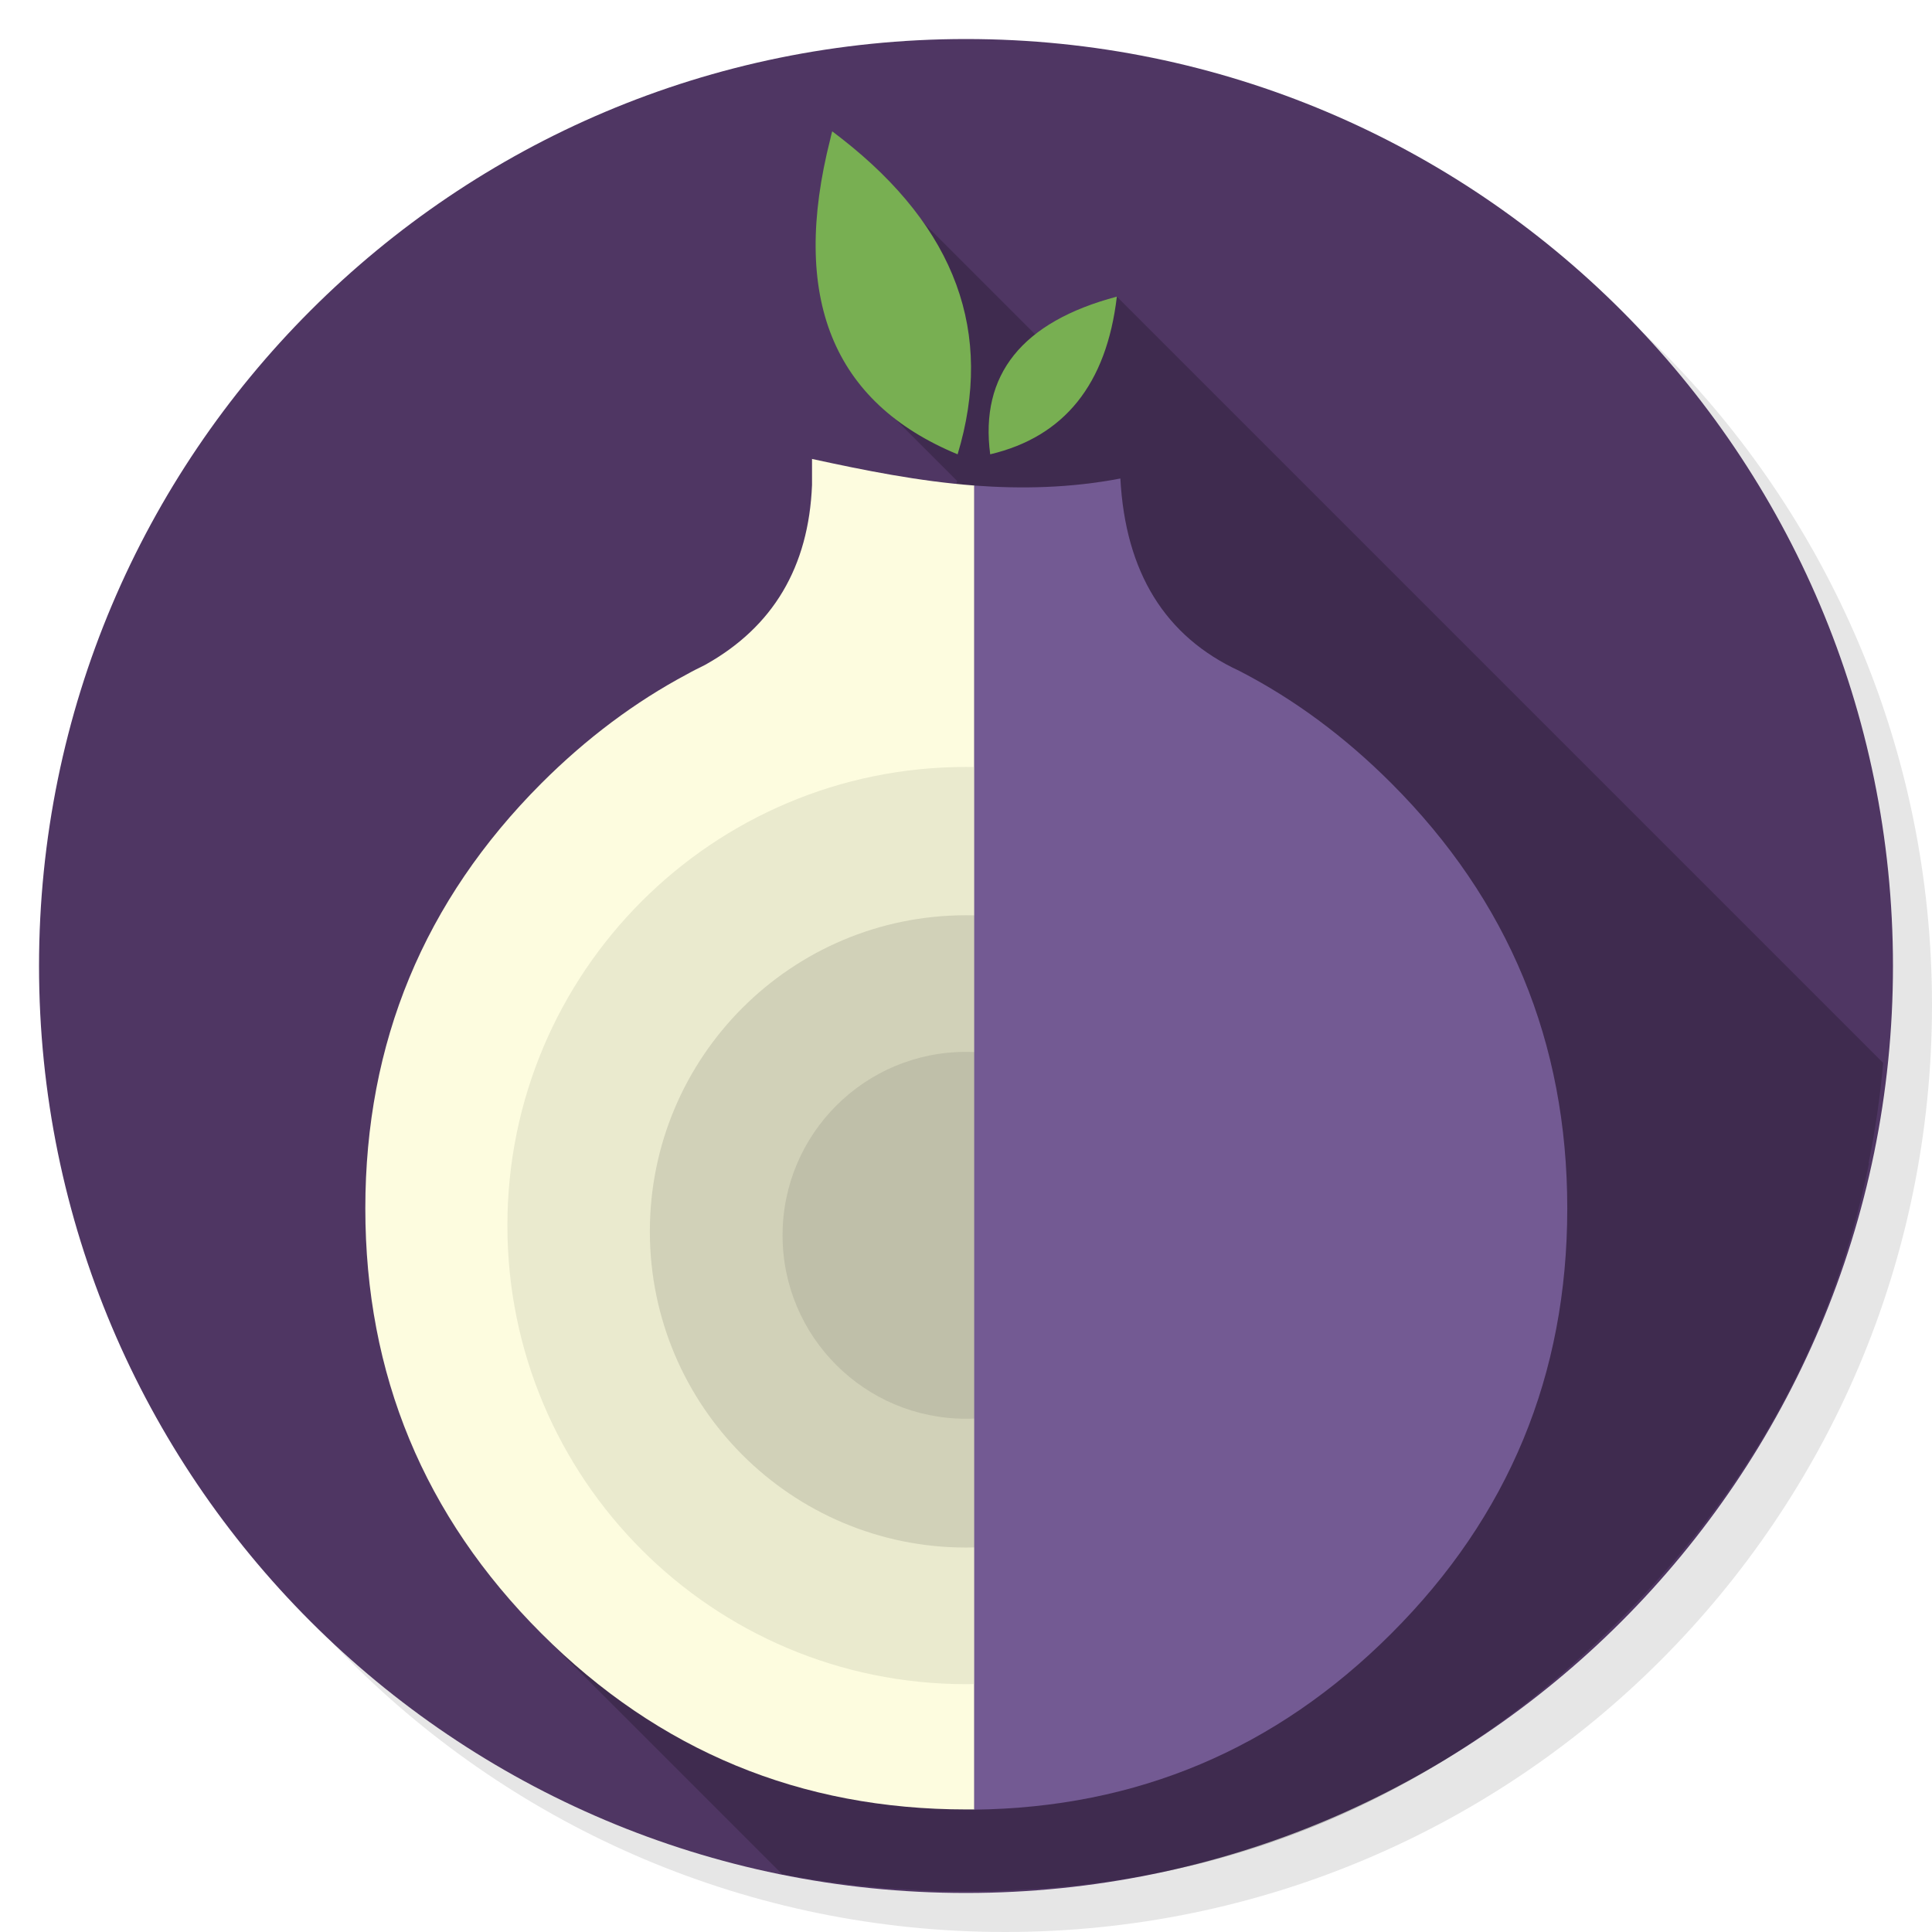
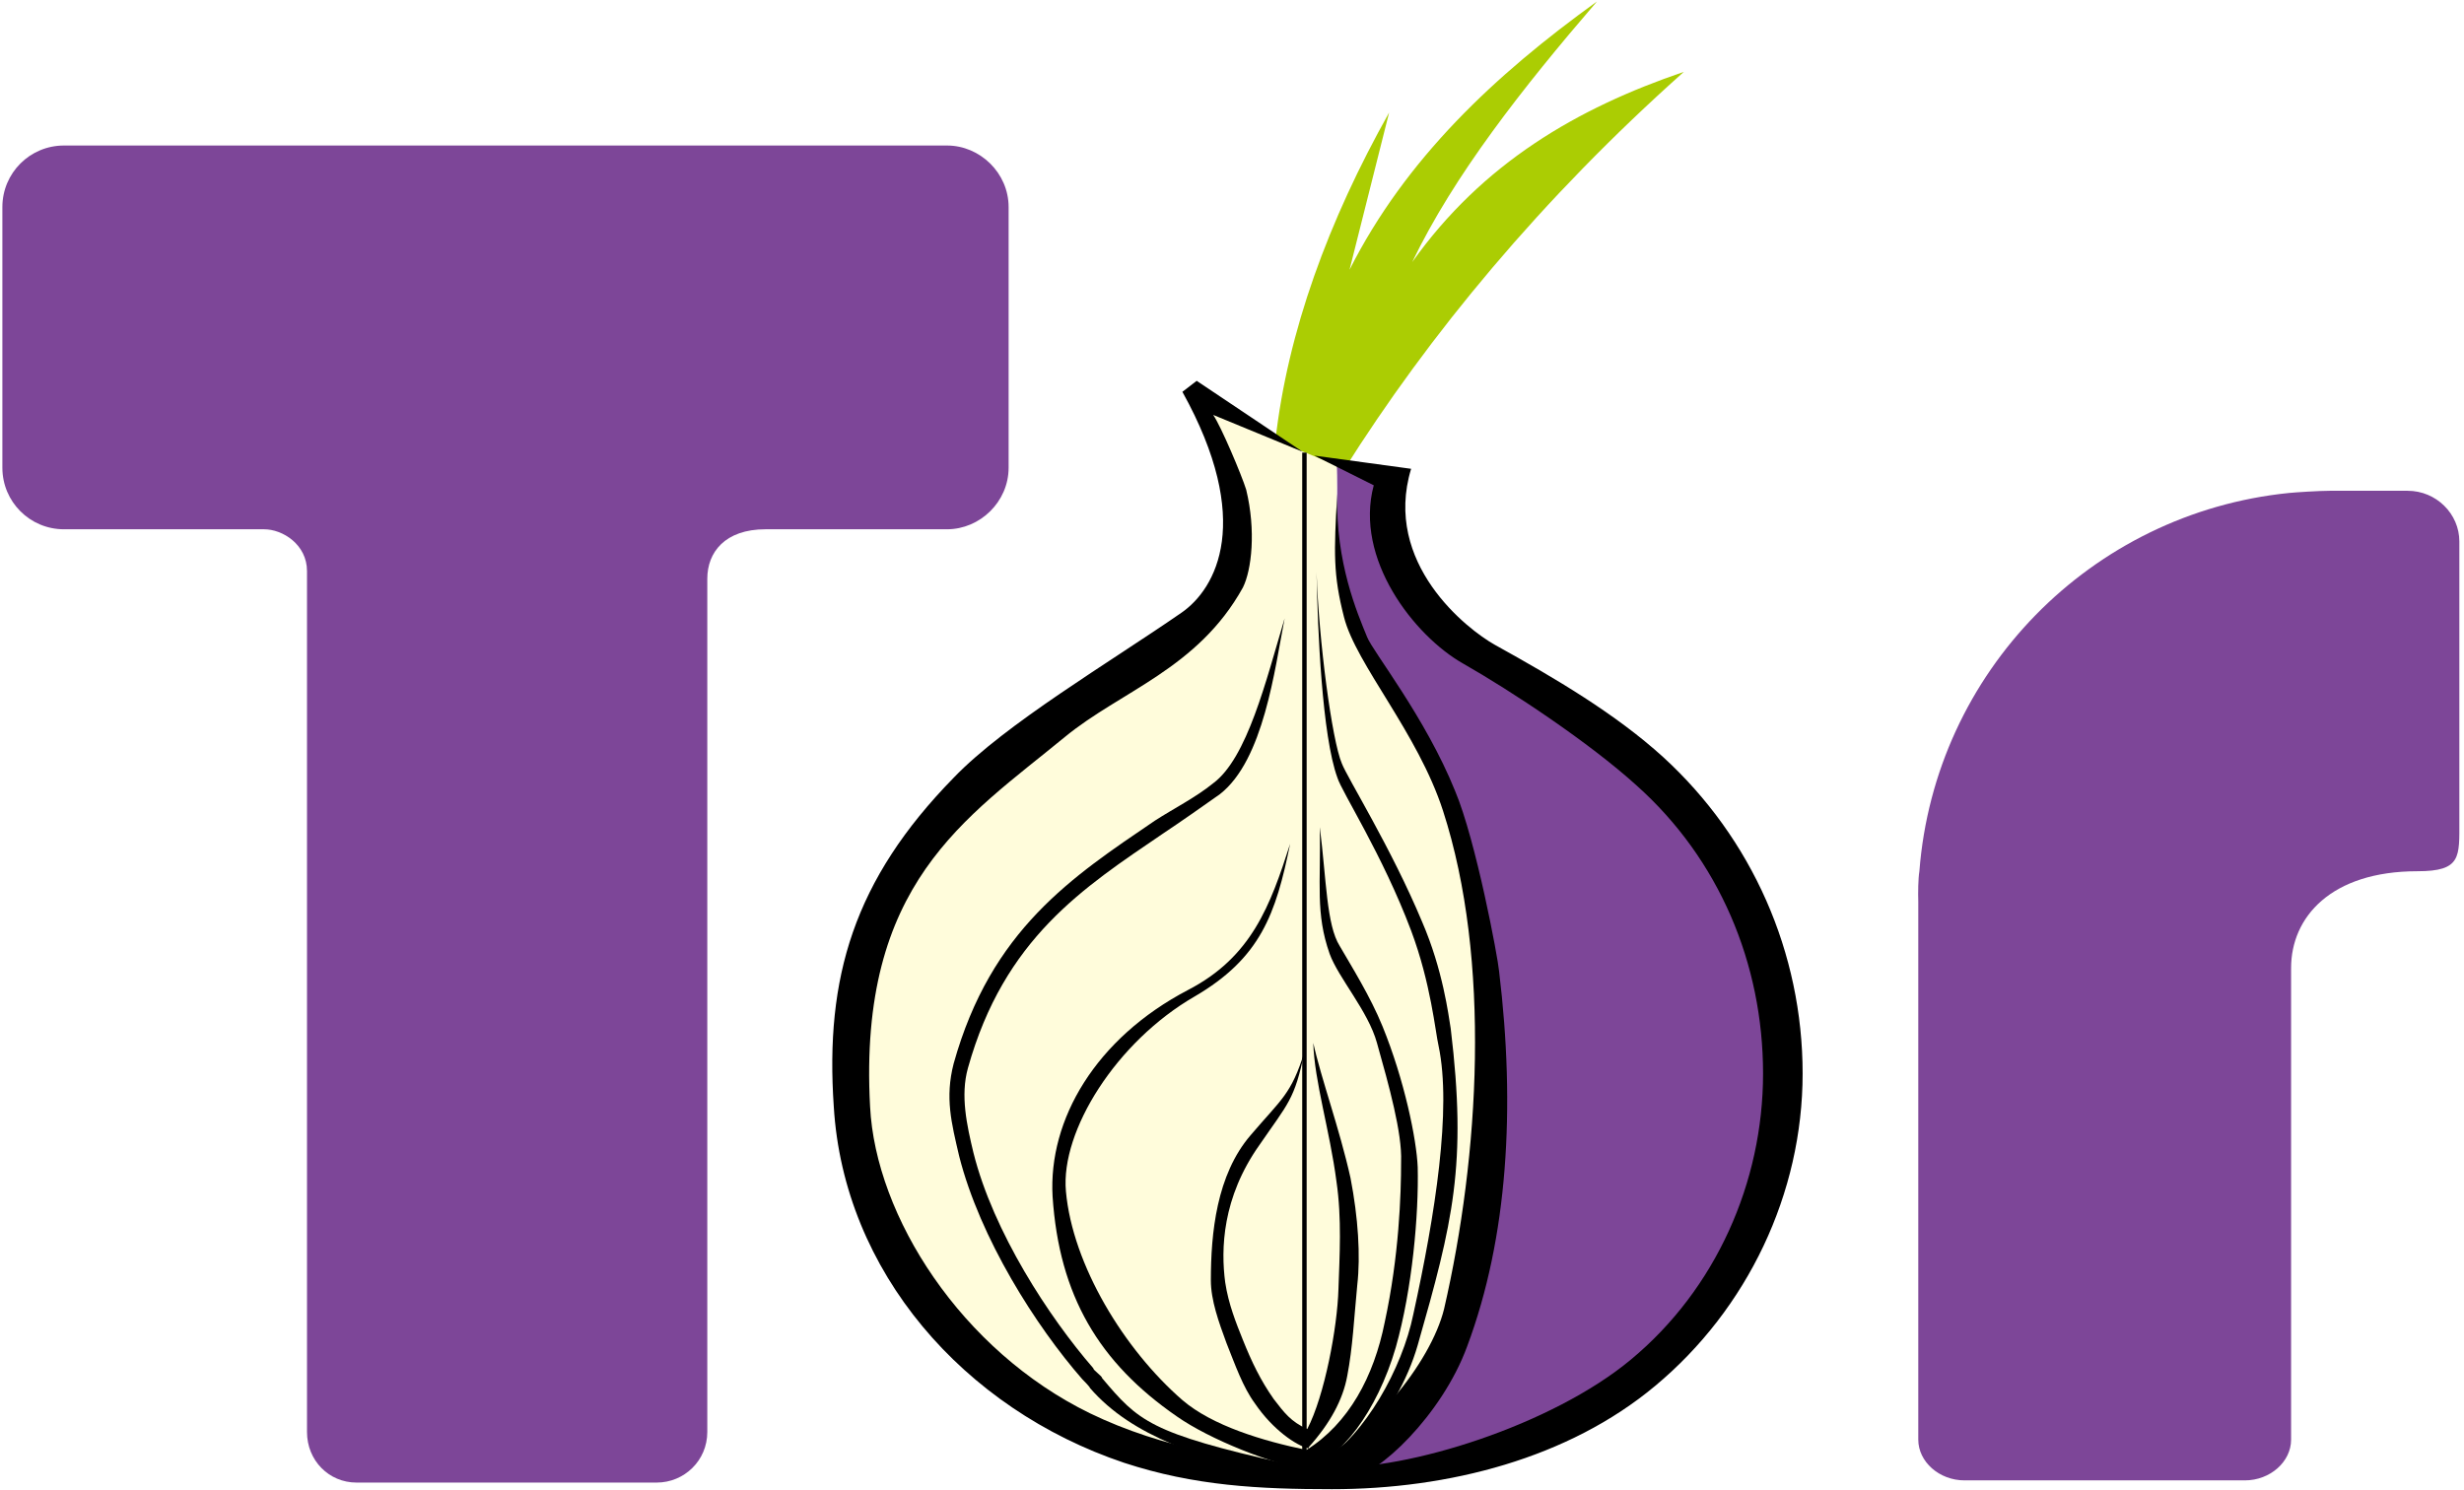
- <svg xmlns="http://www.w3.org/2000/svg" version="1.1" x="0" y="0" width="990" height="990" viewBox="0 0 990 990" enable-background="new 0 0 990 990">
-   <circle id="main-circle-drop-shadow" cx="532" cy="532" r="475" fill="#000" fill-opacity=".1" transform="translate(-17,-17)" />
-   <circle id="main-circle" cx="512" cy="512" r="475" fill="#4f3663" transform="translate(-17,-17)" />
-   <path id="onion-drop-shadow" fill="#000" fill-opacity=".2" d="m957.5 596c3.4-16.6 5.9-33.7 7.5-51.3L572.3 152 541.1 182 472.4 113.3 439.1 195.1 490.5 246.5 273.5 833.1 400.8 960.4c21.5 4.1 43.1 6.7 65.2 7.9 0.4 0.1 0.8 0.1 1.2 0.1 0.2 0 0.3 0 0.4 0 8.5 0.5 16.6 0.7 24.5 0.7q1.5 0 3 0c10.3 0 20.5-0.3 30.1-0.8 2.5-0.1 4.8-0.3 7-0.4 20.2-1.4 39.9-4 58.7-7.7 8-1.5 15.8-3.3 23.4-5.1 80.8-20.3 152.2-61.6 214.7-124.1 6.1-6.1 12-12.2 17.5-18.3 39.9-43.8 69.8-91.6 89.9-143.5 9.1-23.4 16.2-47.7 21.3-73z" />
-   <g id="onion" transform="translate(-17,-17)">
-     <path id="first-layer" fill="#fdfcdf" d="m433.1 252.1 0 13.4c-1.7 42.1-20 72.8-54.8 92.2-3 1.5-6.1 3-9.1 4.7-26.7 14.2-51.7 32.9-74.8 56-60.1 60.2-90.2 132.8-90.2 217.8 0 85.1 30.1 157.7 90.2 217.8 60.2 60.2 132.8 90.2 217.8 90.2 1.5 0 2.9 0 4.1 0l0 0 0-64.4c0-151.1 0-428.3 0-614l0 0c-28.7-2.2-56.4-7.8-83.1-13.6z" />
-     <circle id="second-layer" fill="#eaeace" cx="512" cy="645" r="235" d="M 747,645 C 747,774.787 641.787,880 512,880 382.213,880 277,774.787 277,645 277,515.213 382.213,410 512,410 c 129.787,0 235,105.213 235,235 z" />
-     <circle id="third-layer" fill="#d1d1b8" cx="512" cy="648" r="162" d="m 674,648 c 0,89.47 -72.53,162 -162,162 -89.47,0 -162,-72.53 -162,-162 0,-89.47 72.53,-162 162,-162 89.47,0 162,72.53 162,162 z" />
-     <circle id="fourth-layer" fill="#bfbfa9" cx="512" cy="650" r="94" d="m 606,650 c 0,51.915 -42.085,94 -94,94 -51.915,0 -94,-42.085 -94,-94 0,-51.915 42.085,-94 94,-94 51.915,0 94,42.085 94,94 z" />
-     <path id="half" fill="#735a93" d="m820.1 636.1q0-127.6-90.2-217.8c-23.8-23.8-49.7-43-77.8-57.5-38.1-17.6-58.4-50.5-61-98.6-25.7 4.9-50.6 5.4-74.9 3.6l0 0 0 144.5 0 75.9 0 70.4 0 187.3 0 66 0 70 0 64.4 0 0c83.5-1 154.6-31.1 213.7-90.2 60.2-60.1 90.2-132.7 90.2-217.8z" />
-     <path id="leafs" fill="#78af52" d="m443.4 84.4c-0.3 1.3-0.7 2.6-0.9 3.7q-31 121.9 65.2 161.7c18.8-62.2-0.9-116-59.3-161.7-1.4-1.1-3.1-2.4-4.8-3.7zM524.4 249.8c-5.4-40.8 16.3-67.9 64.9-80.8-5.3 44.9-26.9 71.8-64.9 80.8" />
+ <svg xmlns="http://www.w3.org/2000/svg" version="1.1" width="306" height="185" id="图层_1">
+   <g transform="translate(-92,-63.99977)" id="layer3" style="display:inline">
+     <g id="layer5">
+       <path d="m 264.513,77.978 -4.917,19.529 c 6.965,-13.793 18.027,-24.172 30.729,-33.323 -9.287,10.789 -17.754,21.579 -22.944,32.368 8.741,-12.292 20.486,-19.12 33.733,-23.627 -17.618,15.706 -31.602,32.559 -42.255,49.494 l -8.467,-3.687 c 1.501,-13.521 6.609,-27.369 14.121,-40.754 z" id="path2554" style="fill:#abcd03" />
+       <path d="m 241.901,115.142 16.116,6.686 c 0,4.098 -0.333,16.597 2.229,20.284 26.803,34.519 22.293,103.713 -5.43,105.488 -42.217,0 -58.317,-28.679 -58.317,-55.038 0,-24.037 28.816,-40.016 46.025,-54.219 4.37,-3.824 3.611,-12.275 -0.624,-23.201 z" id="path2534" style="fill:#fffcdb" />
+       <path d="m 258.022,121.587 5.808,2.963 c -0.546,3.823 0.273,12.292 4.096,14.476 16.936,10.516 32.914,21.988 39.197,33.46 22.398,40.426 -15.706,77.846 -48.62,74.295 17.891,-13.248 23.081,-40.425 16.389,-70.062 -2.731,-11.609 -6.966,-22.125 -14.478,-34.007 -3.254,-5.832 -2.118,-13.066 -2.392,-21.125 z" id="path2536" style="fill:#7d4698" />
+     </g>
+     <g id="layer4" style="display:inline">
+       <path d="m 255.226,120.589 12.018,1.639 c -3.551,11.745 6.966,19.939 10.38,21.852 7.648,4.234 15.023,8.604 20.896,13.93 11.063,10.106 17.345,24.31 17.345,39.333 0,14.886 -6.829,29.226 -18.301,38.786 -10.789,9.014 -25.675,12.838 -40.152,12.838 -9.014,0 -17.072,-0.409 -25.812,-3.278 -19.939,-6.692 -34.826,-23.763 -36.055,-44.25 -1.093,-15.979 2.458,-28.134 14.887,-40.835 6.418,-6.692 19.393,-14.34 28.271,-20.486 4.371,-3.005 9.014,-11.473 0.136,-27.451 l 1.776,-1.366 13.157,8.812 -11.108,-4.578 c 0.956,1.366 3.551,7.512 4.098,9.287 1.229,5.053 0.683,9.971 -0.41,12.155 -5.599,10.107 -15.159,12.838 -22.124,18.574 -12.292,10.106 -25.676,18.164 -24.174,45.888 0.683,13.657 11.336,30.319 27.314,38.104 9.014,4.371 19.394,6.146 29.91,6.692 9.423,0.41 27.451,-5.19 37.284,-13.384 10.516,-8.74 16.389,-21.988 16.389,-35.508 0,-13.658 -5.463,-26.632 -15.706,-35.783 -5.873,-5.326 -15.569,-11.745 -21.578,-15.16 -6.009,-3.414 -13.521,-12.974 -11.063,-22.124 z" id="path2538" />
+       <path d="m 251.539,140.802 c -1.229,6.283 -2.595,17.618 -8.058,21.852 -2.322,1.638 -4.644,3.278 -7.102,4.916 -9.833,6.693 -19.667,12.974 -24.173,29.09 -0.956,3.415 -0.136,7.102 0.684,10.516 2.458,9.833 9.423,20.486 14.886,26.769 0,0.273 1.093,0.956 1.093,1.229 4.507,5.327 5.873,6.829 22.944,10.652 l -0.41,1.913 c -10.243,-2.731 -18.71,-5.189 -24.037,-11.336 0,-0.136 -0.956,-1.093 -0.956,-1.093 -5.736,-6.556 -12.702,-17.481 -15.296,-27.724 -0.956,-4.098 -1.775,-7.238 -0.683,-11.473 4.643,-16.661 14.75,-23.217 24.993,-30.182 2.322,-1.502 5.053,-2.869 7.238,-4.644 4.233,-3.14 6.554,-12.701 8.877,-20.485 z" id="path2540" />
+       <path d="m 255.906,166.75 c 0.137,7.102 -0.556,10.665 1.219,15.719 1.092,3.004 4.782,7.101 5.875,11.062 1.502,5.327 3.138,11.199 3,14.75 0,4.098 -0.256,11.742 -2.031,19.937 -1.354,6.771 -4.473,12.582 -9.719,15.875 -5.373,-1.106 -11.682,-2.995 -15.406,-6.188 -7.238,-6.282 -13.649,-16.787 -14.469,-25.938 -0.682,-7.511 6.273,-18.588 15.969,-24.188 8.194,-4.78 10.1,-10.228 11.875,-18.969 -2.458,7.648 -4.766,14.059 -12.688,18.156 -11.472,6.009 -17.358,16.096 -16.812,25.656 0.819,12.291 5.742,20.619 15.438,27.312 4.097,2.868 11.751,5.899 16.531,6.719 l 0,-0.625 c 3.625,-0.679 8.318,-6.633 10.656,-14.688 2.049,-7.238 2.857,-16.502 2.719,-22.375 -0.137,-3.414 -1.643,-10.808 -4.375,-17.5 -1.502,-3.687 -3.809,-7.374 -5.312,-9.969 -1.637,-2.597 -1.649,-8.195 -2.469,-14.75 z" id="path2542" />
+       <path d="m 255.094,193.531 c 0.136,4.78 2.056,10.905 2.875,17.188 0.684,4.644 0.387,9.308 0.25,13.406 -0.135,4.743 -1.715,13.242 -3.875,17.375 -2.037,-0.934 -2.833,-1.999 -4.156,-3.719 -1.638,-2.322 -2.751,-4.644 -3.844,-7.375 -0.819,-2.049 -1.776,-4.394 -2.188,-7.125 -0.546,-4.097 -0.393,-10.507 4.25,-17.062 3.551,-5.19 4.365,-5.585 5.594,-11.594 -1.64,5.326 -2.862,5.869 -6.688,10.375 -4.233,4.917 -4.938,12.159 -4.938,18.031 0,2.459 0.981,5.187 1.938,7.781 1.092,2.732 2.029,5.452 3.531,7.5 2.258,3.321 5.148,5.209 6.562,5.562 0.009,0.002 0.022,-0.002 0.031,0 0.03,0.007 0.065,0.025 0.094,0.031 l 0,-0.156 c 2.65,-2.954 4.244,-5.889 4.781,-8.844 0.683,-3.551 0.84,-7.11 1.25,-11.344 0.409,-3.551 0.112,-8.334 -0.844,-13.25 -1.365,-6.146 -3.669,-12.412 -4.625,-16.781 z" id="path2544" />
+       <path d="m 255.499,135.066 c 0.137,7.101 0.683,20.35 2.595,25.539 0.546,1.775 5.599,9.56 9.149,18.983 2.459,6.556 3.005,12.565 3.415,14.34 1.639,7.785 -0.41,20.896 -3.142,33.324 -1.365,6.692 -6.009,15.023 -11.335,18.301 l -1.092,1.912 c 3.005,-0.137 10.379,-7.375 12.974,-16.389 4.371,-15.296 6.146,-22.398 4.098,-39.333 -0.273,-1.64 -0.956,-7.238 -3.551,-13.248 -3.824,-9.151 -9.287,-17.891 -9.969,-19.667 -1.23,-2.867 -2.869,-15.295 -3.142,-23.762 z" id="path2550" />
+       <path d="m 258.062,125.353 c -0.405,7.298 -0.514,9.986 0.851,15.312 1.502,5.873 9.151,14.34 12.292,24.037 6.009,18.574 4.507,42.884 0.136,61.867 -1.638,6.691 -9.424,16.389 -17.208,19.529 l 5.736,1.366 c 3.141,-0.137 11.198,-7.648 14.34,-16.252 5.052,-13.521 6.009,-29.636 3.96,-46.571 -0.137,-1.639 -2.869,-16.252 -5.463,-22.398 -3.688,-9.15 -10.244,-17.345 -10.926,-19.119 -1.228,-3.005 -3.927,-9.244 -3.718,-17.771 z" id="path2552" />
+       <rect width="0.55" height="126.019" x="253.72" y="120.217" id="rect2556" />
+     </g>
  </g>
+   <path d="M 7.943,18.075 H 117.611 c 4.096,0 7.647,3.414 7.647,7.648 v 32.367 c 0,4.234 -3.551,7.649 -7.647,7.649 H 95.077 c -5.054,0 -7.239,2.867 -7.239,6.145 V 177.864 c 0,3.551 -2.868,6.282 -6.282,6.282 H 44.272 c -3.415,0 -6.146,-2.731 -6.146,-6.282 V 70.929 c 0,-3.278 -3.005,-5.189 -5.326,-5.189 H 7.943 c -4.234,0 -7.648,-3.415 -7.648,-7.649 v -32.368 c -0.001,-4.234 3.413,-7.648 7.648,-7.648 z" id="path2528" style="fill:#7d4698" />
+   <path d="m 289.307,60.959 9.696,0 c 3.551,0 6.419,2.868 6.419,6.282 l 0,34.69 c 0,4.507 0.273,6.282 -5.19,6.282 -10.789,0 -15.705,5.736 -15.705,12.018 l 0,58.589 c 0,2.732 -2.595,5.053 -5.736,5.053 l -34.827,0 c -3.141,0 -5.736,-2.321 -5.736,-5.053 l 0,-66.784 c -0.038,-1.174 -0.015,-2.908 0.137,-3.823 1.912,-24.72 21.308,-44.498 45.888,-46.981 0.824,-0.083 3.739,-0.273 5.054,-0.273 z" id="path2532" style="fill:#7d4698" />
</svg>
